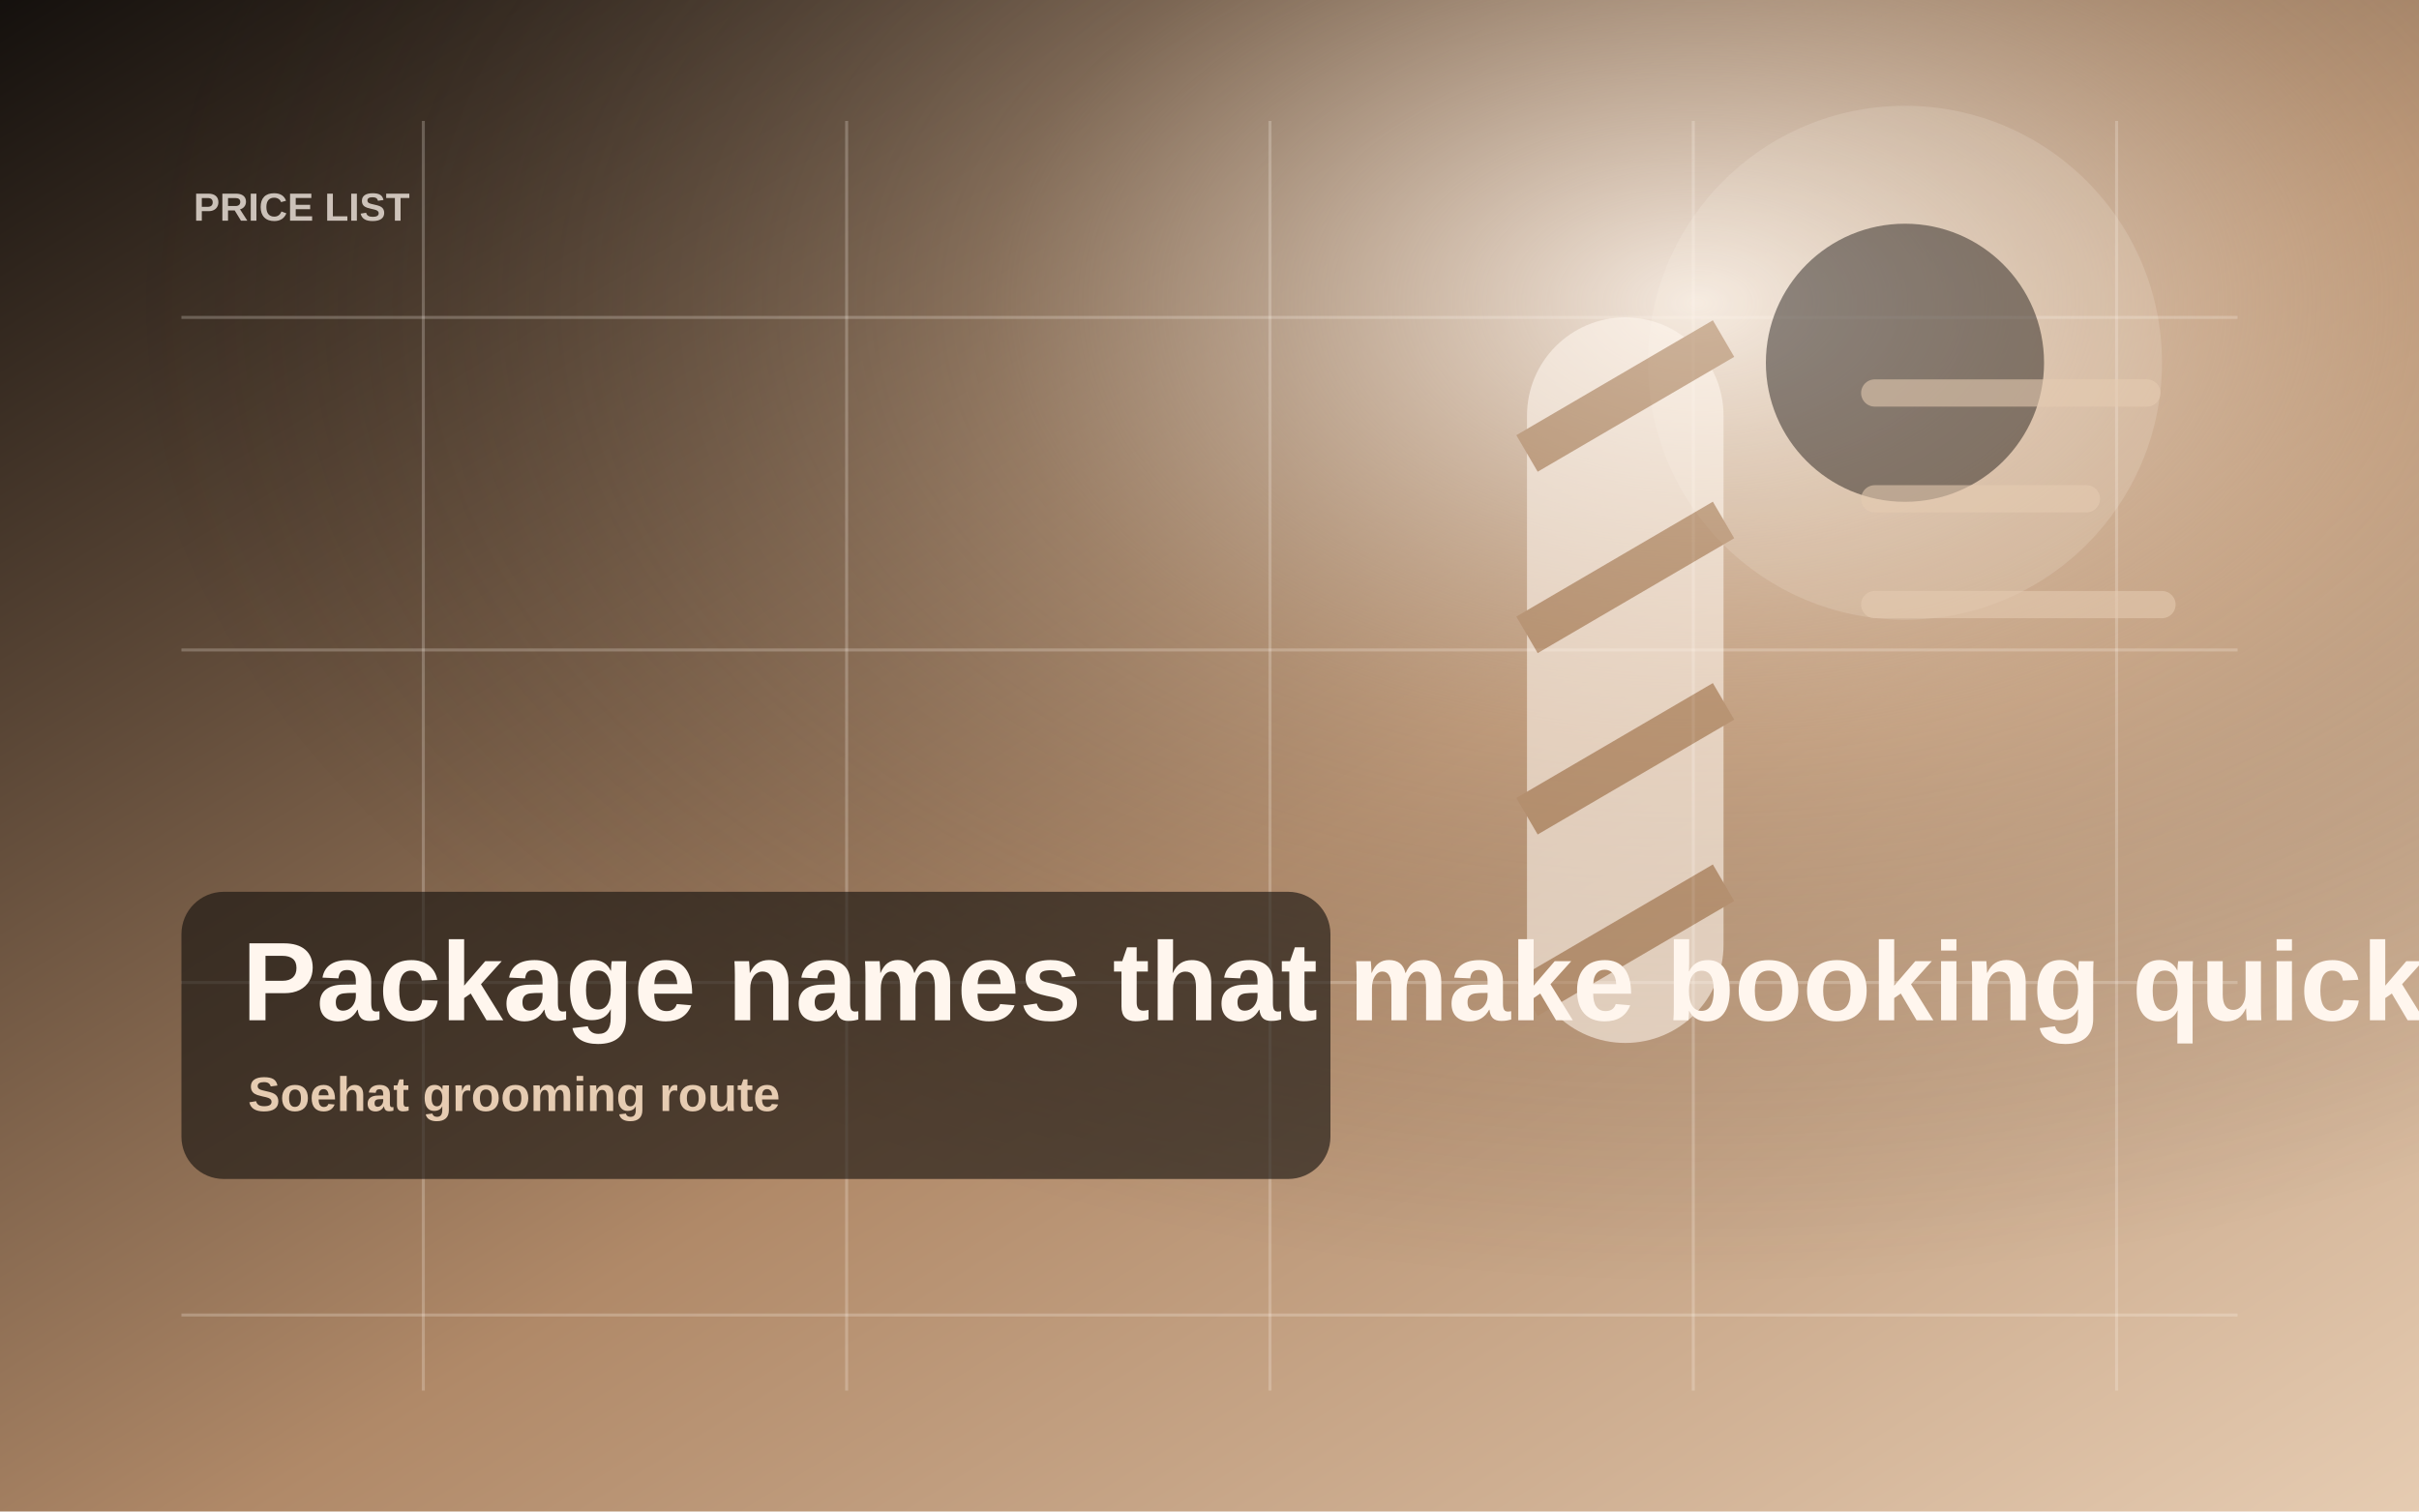
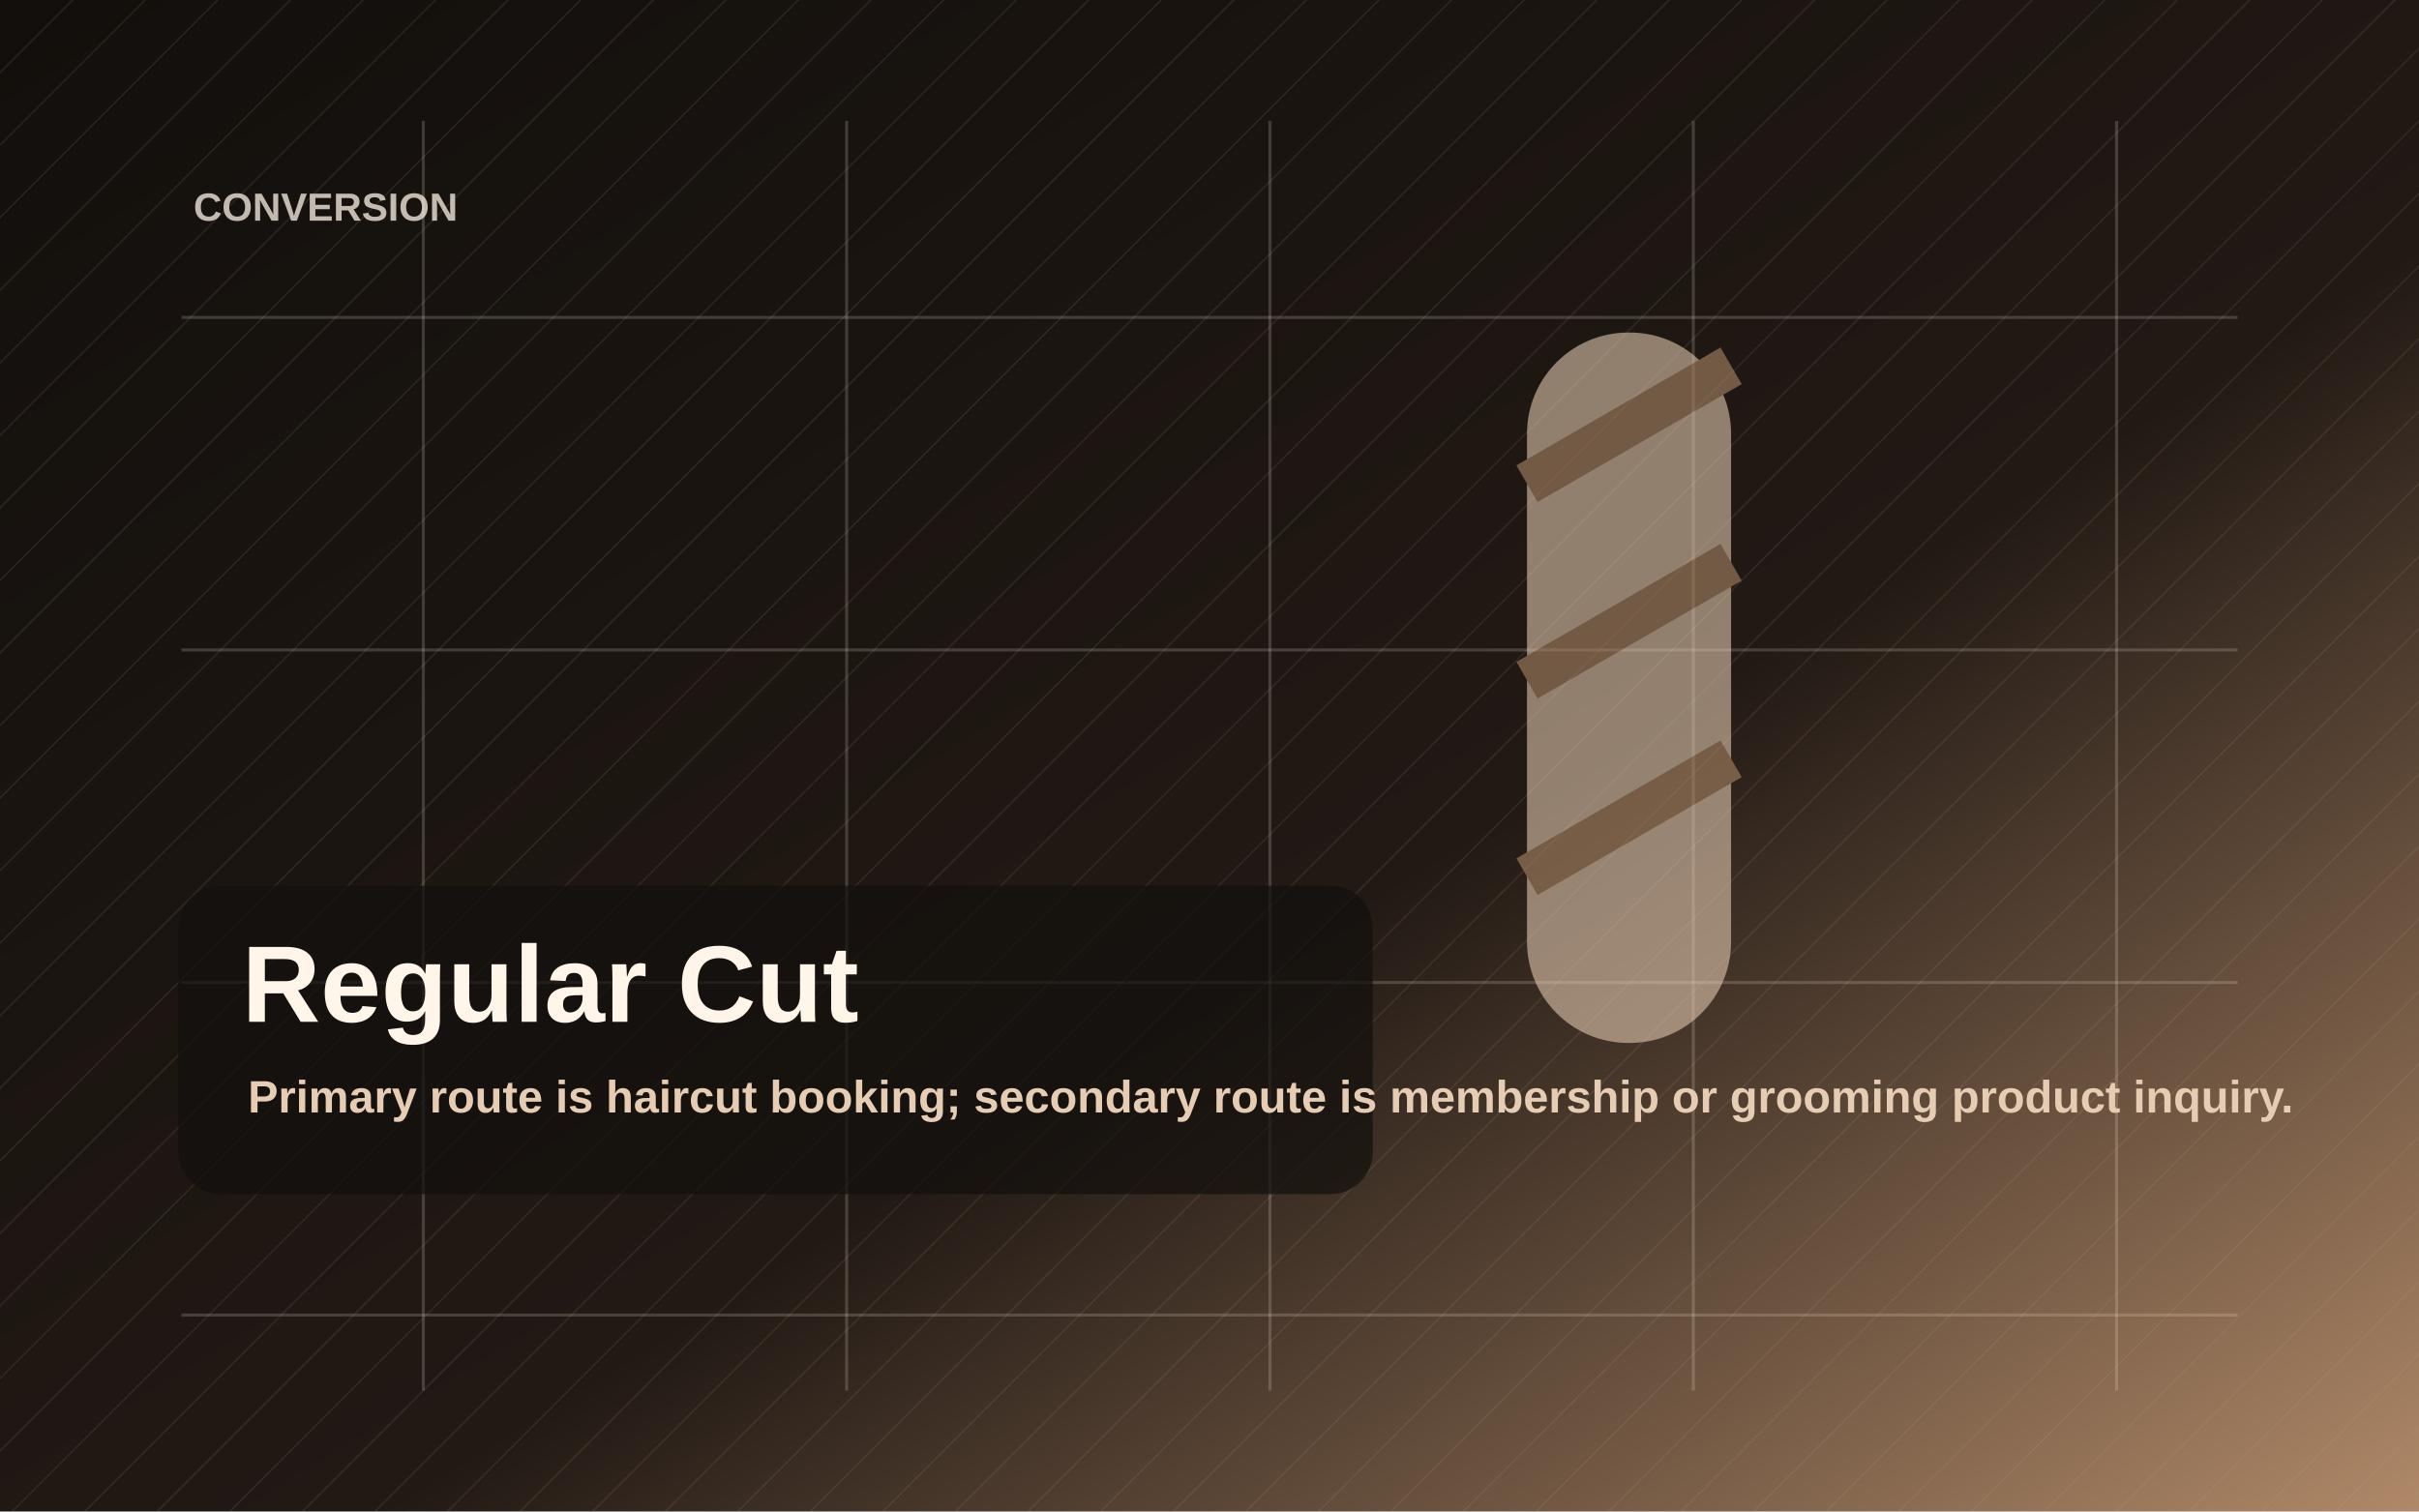
- <svg xmlns="http://www.w3.org/2000/svg" width="1600" height="1000" viewBox="0 0 1600 1000" role="img" aria-label="Package names that make booking quicker.">
+ <svg xmlns="http://www.w3.org/2000/svg" width="1600" height="1000" viewBox="0 0 1600 1000" role="img" aria-label="Regular Cut">
  <defs>
    <linearGradient id="bg" x1="0" x2="1" y1="0" y2="1">
-       <stop offset="0" stop-color="#14100d" />
-       <stop offset="0.55" stop-color="#b08968" />
-       <stop offset="1" stop-color="#e6ccb2" />
+       <stop offset="0" stop-color="#120f0c" />
+       <stop offset=".58" stop-color="#211914" />
+       <stop offset="1" stop-color="#b08968" />
    </linearGradient>
-     <radialGradient id="glow" cx="70%" cy="20%" r="65%">
-       <stop offset="0" stop-color="#fff6ee" stop-opacity=".9" />
-       <stop offset=".45" stop-color="#e6ccb2" stop-opacity=".25" />
-       <stop offset="1" stop-color="#14100d" stop-opacity="0" />
-     </radialGradient>
+     <pattern id="grain" width="48" height="48" patternUnits="userSpaceOnUse">
+       <path d="M0 48L48 0M-12 12L12-12M36 60L60 36" stroke="#bda892" stroke-opacity=".13" />
+     </pattern>
  </defs>
  <rect width="1600" height="1000" fill="url(#bg)" />
-   <rect width="1600" height="1000" fill="url(#glow)" />
-   <g fill="none" stroke="#fff6ee" stroke-opacity=".24" stroke-width="2">
-     <path d="M120 210 H1480 M120 430 H1480 M120 650 H1480 M120 870 H1480" />
-     <path d="M280 80 V920 M560 80 V920 M840 80 V920 M1120 80 V920 M1400 80 V920" />
+   <rect width="1600" height="1000" fill="url(#grain)" />
+   <g fill="none" stroke="#fff5e8" stroke-opacity=".18" stroke-width="2">
+     <path d="M120 210H1480M120 430H1480M120 650H1480M120 870H1480" />
+     <path d="M280 80V920M560 80V920M840 80V920M1120 80V920M1400 80V920" />
  </g>
-   <circle cx="1260" cy="240" r="170" fill="#fff6ee" opacity=".16" />
-   <circle cx="1260" cy="240" r="92" fill="#14100d" opacity=".45" />
  <g opacity=".58">
-     <rect x="1010" y="210" width="130" height="480" rx="65" fill="#fff6ee" />
-     <path d="M1010 300l130-76M1010 420l130-76M1010 540l130-76M1010 660l130-76" stroke="#b08968" stroke-width="28" />
-     <path d="M1240 260h180M1240 330h140M1240 400h190" stroke="#e6ccb2" stroke-width="18" stroke-linecap="round" />
+     <rect x="1010" y="220" width="135" height="470" rx="67" fill="#e6ccb2" />
+     <path d="M1010 320l135-78M1010 450l135-78M1010 580l135-78" stroke="#b08968" stroke-width="28" />
  </g>
-   <rect x="120" y="590" width="760" height="190" rx="28" fill="#14100d" opacity=".62" />
-   <text x="160" y="675" font-family="Arial, Helvetica, sans-serif" font-size="74" font-weight="900" fill="#fff6ee">Package names that make booking quicker.</text>
-   <text x="164" y="735" font-family="Arial, Helvetica, sans-serif" font-size="32" font-weight="700" fill="#e6ccb2">Soehat grooming route</text>
-   <text x="128" y="146" font-family="Arial, Helvetica, sans-serif" font-size="26" font-weight="800" fill="#fff6ee" opacity=".74">PRICE LIST</text>
+   <rect x="118" y="586" width="790" height="204" rx="28" fill="#120f0c" opacity=".72" />
+   <text x="160" y="676" font-family="Arial, Helvetica, sans-serif" font-size="72" font-weight="900" fill="#fff5e8">Regular Cut</text>
+   <text x="164" y="736" font-family="Arial, Helvetica, sans-serif" font-size="30" font-weight="700" fill="#e6ccb2">Primary route is haircut booking; secondary route is membership or grooming product inquiry.</text>
+   <text x="128" y="146" font-family="Arial, Helvetica, sans-serif" font-size="26" font-weight="800" fill="#fff5e8" opacity=".74">CONVERSION</text>
</svg>
